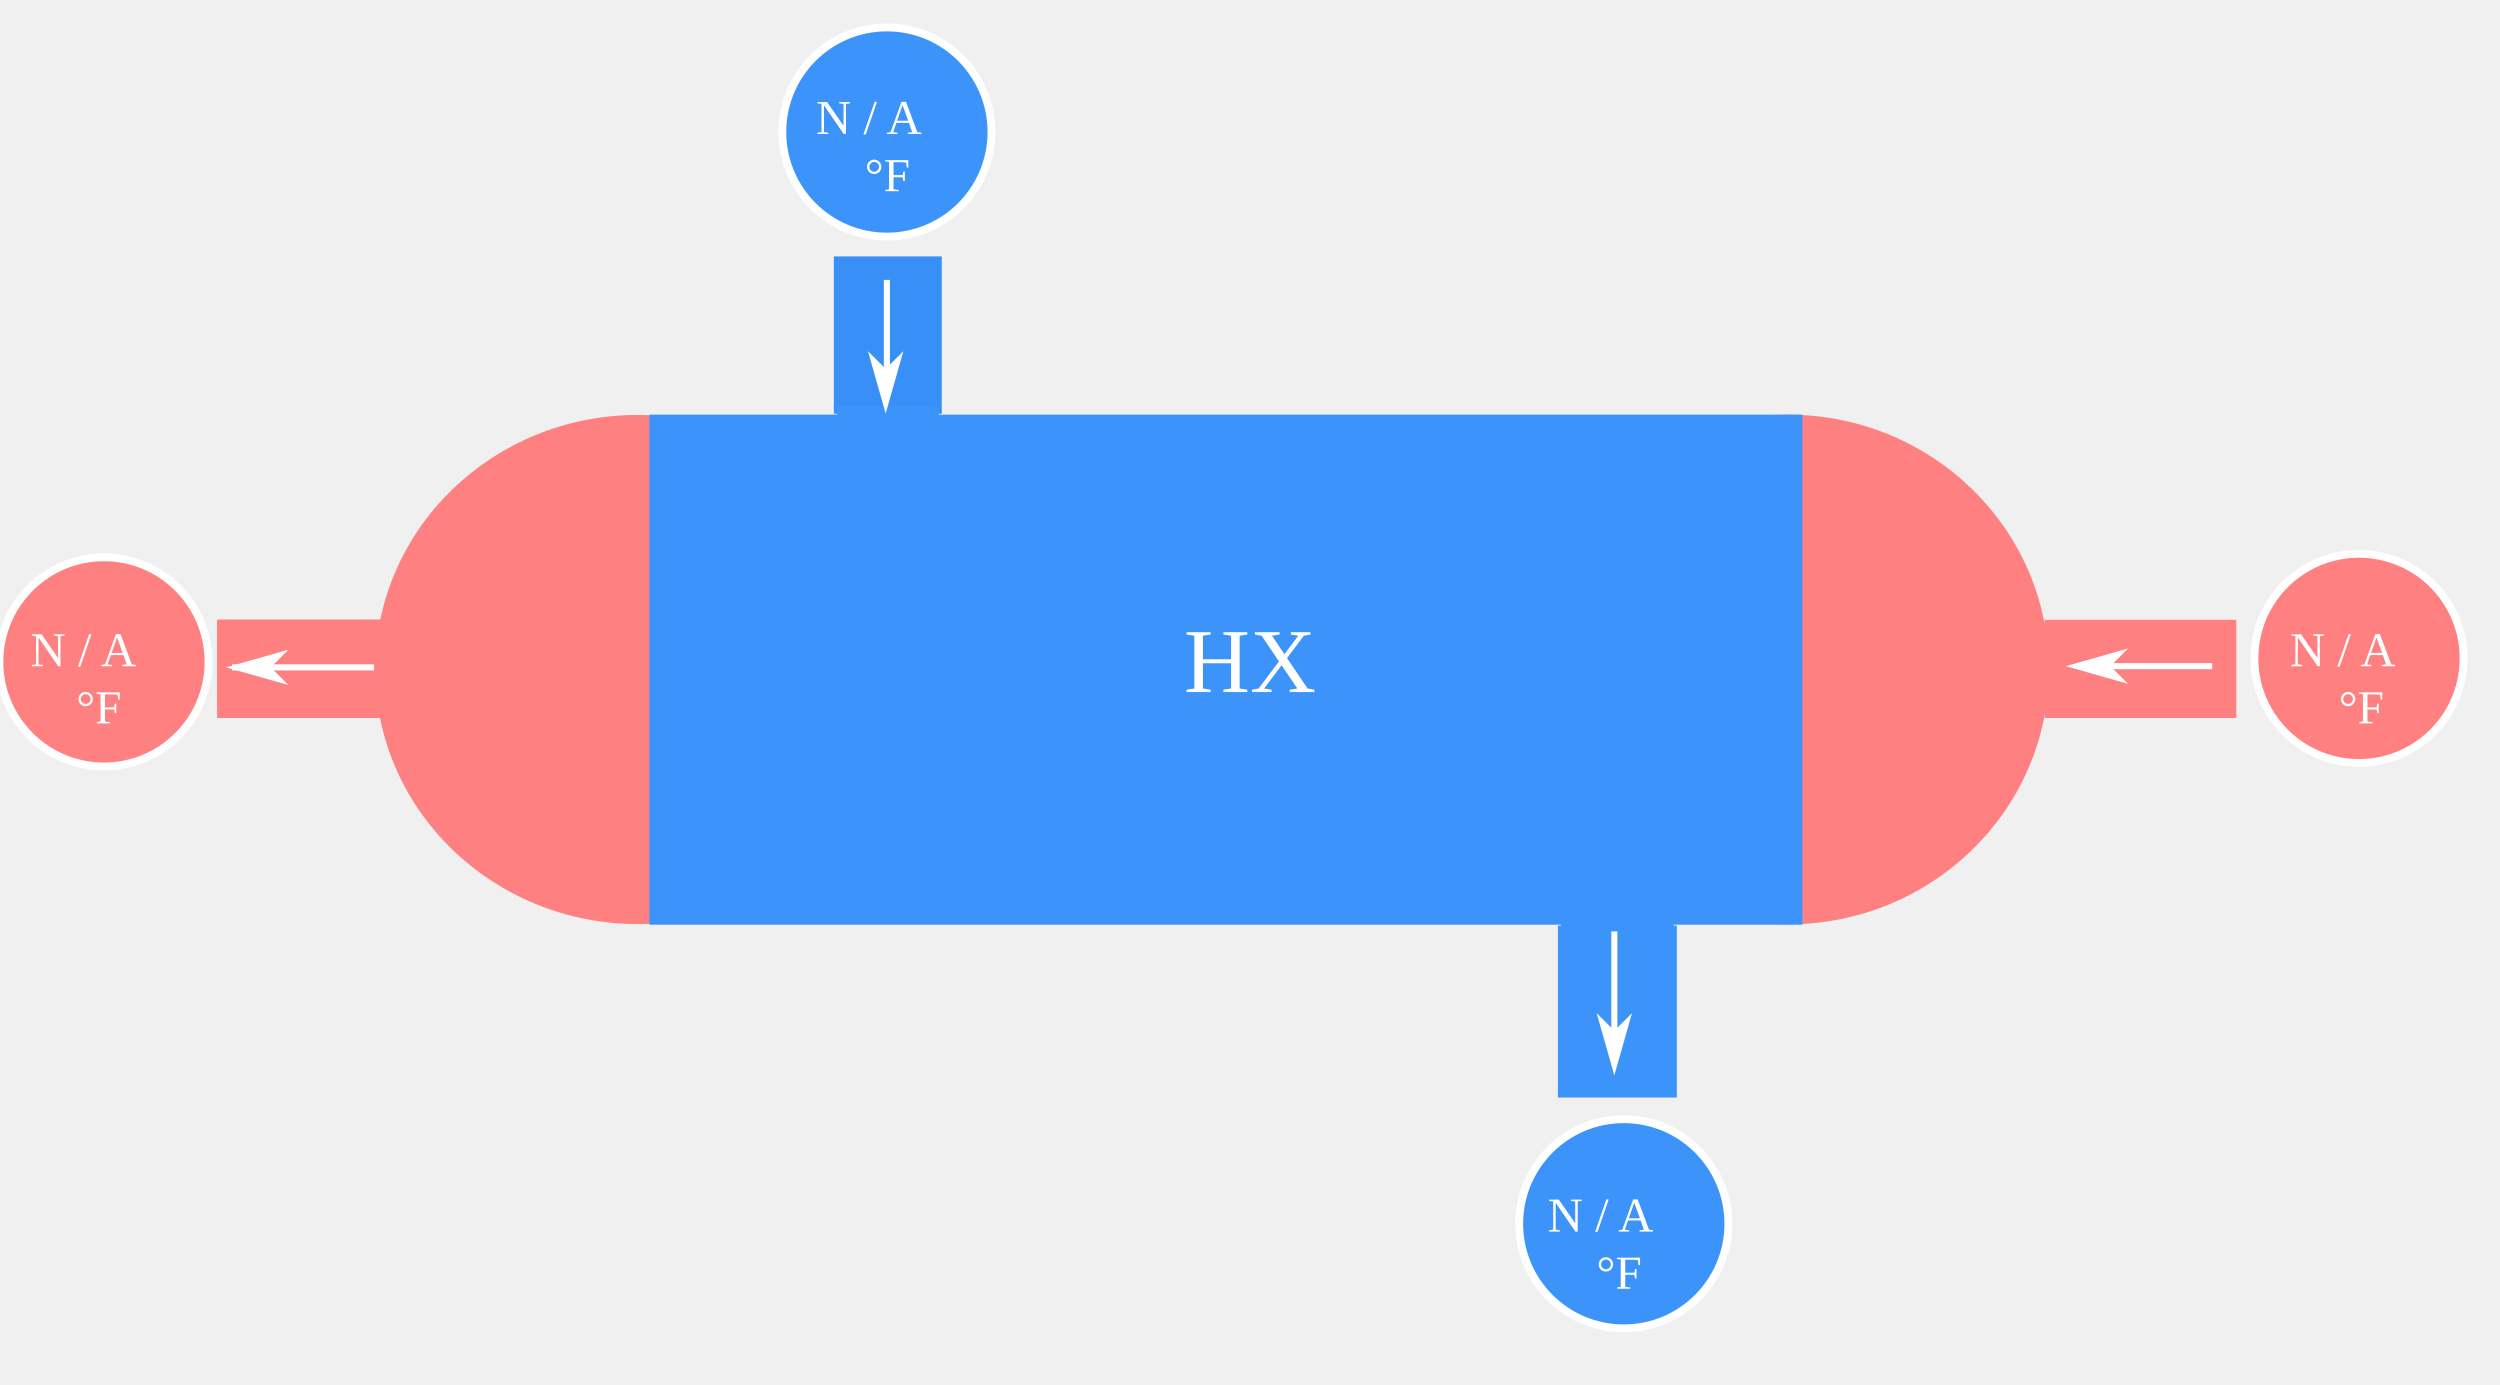
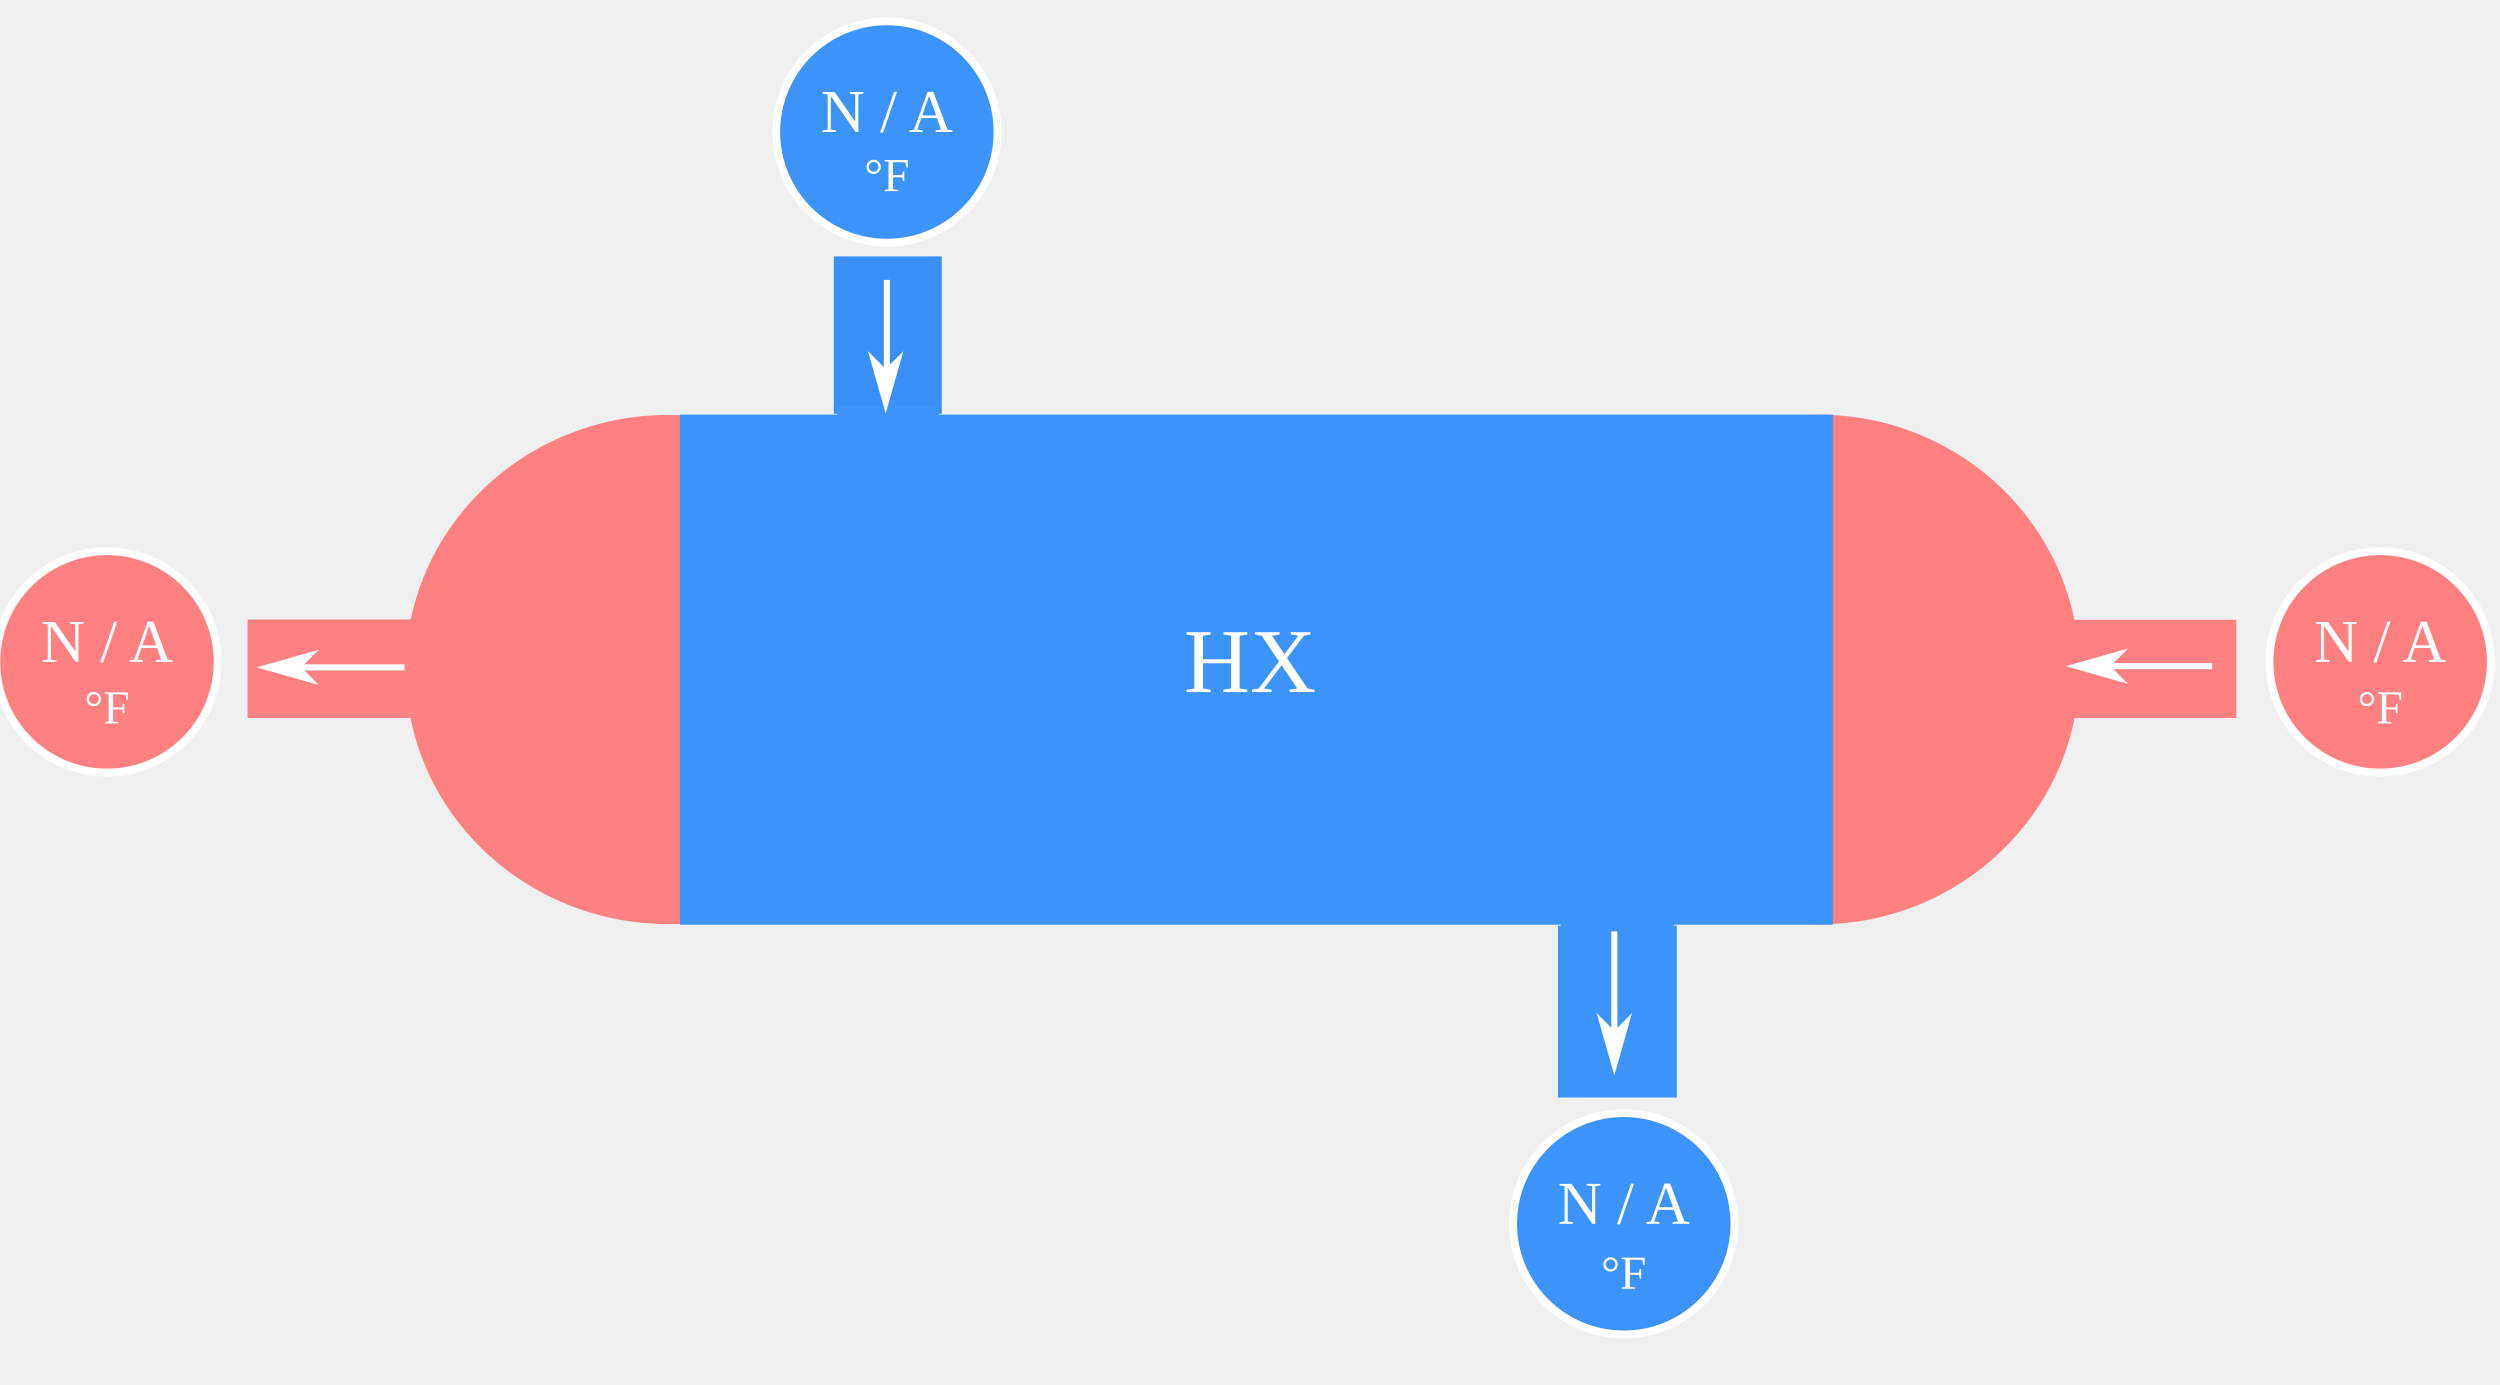
<svg xmlns="http://www.w3.org/2000/svg" version="1.1" id="svg2" x="0px" y="0px" viewBox="0 0 820 454" style="enable-background:new 0 0 820 1024;" xml:space="preserve">
  <style type="text/css">
	a:hover{text-decoration: none;}
	.pink{fill:#FF8080;stroke:#fff;stroke-width:0;}
	.title{fill:#3C94FA;stroke:#fff;stroke-width:0;}
	.title-text{font-size:30px;fill:white;}
	.st4{fill:none;}
	.st5{fill:#FF8080;}
	.st6{fill:#0073F9;fill-opacity:0.765;stroke:#fff;stroke-width:0;}
	.st7{fill:#3C94FA;stroke:#fff;stroke-width:0;}
	.st10{fill-rule:evenodd;clip-rule:evenodd;fill:#3C94FA;}
	.st11{fill-rule:evenodd;clip-rule:evenodd;fill:#FF8080;}
	.st12{font-size:11.659px;}
	.st13{fill-rule:evenodd;clip-rule:evenodd;fill:#FFFFFF;stroke:#FFFFFF;}
	.st14{opacity:0.847;fill:none;stroke:#0000FF;stroke-width:2.574;stroke-linecap:round;stroke-dasharray:2.574,7.722;enable-background:new    ;}
	.st15{fill:white;font-size:15.545px;}
	.st16{font-size:13.602px;}
	.arrow{fill:none;stroke:#FFFFFF;stroke-width:2;stroke-miterlimit:10;}
	.st18{fill:#FF8080;stroke:#fff;stroke-width:2.574;stroke-linecap:round;enable-background:new    ;}
	.st19{fill:#3F0700;}
- 	.st20{fill:white;font-size:16px;}
+ 	.st20{fill:white;font-size:20px;}
	.st21{fill:#3C94FA;stroke:#fff;stroke-width:2.574;stroke-linecap:round;enable-background:new    ;}
	.st22{fill:none;stroke:#FFFFFF;stroke-width:1.691;stroke-linecap:round;stroke-linejoin:round;stroke-dasharray:1.691,5.072;}
	.st23{opacity:0.44;fill:#FFFFFF;stroke:#FFFFFF;stroke-width:1.691;stroke-linecap:round;stroke-linejoin:round;}
	.st24{fill:#FFFFFF;}
	.st26{fill:none;stroke:#FFFFFF;stroke-width:1.691;stroke-linecap:round;stroke-linejoin:round;display:none;}
	.st27{font-size:13.888px;}
	.hide{display:none;}
</style>
  <defs>
	</defs>
-   <path id="path6736" class="pink" d="  M586.3,136c-47.3,0-85.7,37.4-85.7,83.6c0,46.2,38.4,83.6,85.7,83.6c0,0,0,0,0,0c47.3,0,85.7-37.4,85.7-83.6c0,0,0,0,0,0  C672,173.5,633.7,136,586.3,136z" />
-   <ellipse id="path4552" class="pink" cx="209.3" cy="219.6" rx="86.2" ry="83.5" />
+   <path id="path6736" transform="matrix(1 0 0 1 10 0)" class="pink" d="  M586.3,136c-47.3,0-85.7,37.4-85.7,83.6c0,46.2,38.4,83.6,85.7,83.6c0,0,0,0,0,0c47.3,0,85.7-37.4,85.7-83.6c0,0,0,0,0,0  C672,173.5,633.7,136,586.3,136z" />
+   <ellipse id="path4552" class="pink" cx="219.3" cy="219.6" rx="86.2" ry="83.5" />
  <path id="path6276" class="st4" d="  M300.3,301.7l-69.7-0.1v-81.9v-81.9l111.8-0.2c61.5-0.1,141.3-0.2,177.5-0.2l65.8,0v82.3v82.3l-107.8-0.1  C418.5,301.8,338.6,301.7,300.3,301.7L300.3,301.7z" />
-   <rect id="rect-pink-left" x="71.2" y="203.2" class="st5" width="54.5" height="32.3">
+   <rect id="rect-pink-left" x="81.2" y="203.2" class="st5" width="54.5" height="32.3">
</rect>
  <rect id="rect7266-48" x="273.5" y="84.1" class="st6" width="35.4" height="51.6">
</rect>
  <rect id="rect7266-48-9" x="511" y="303.6" class="st7" width="39" height="56.4">
</rect>
  <rect id="rect7266-8" x="670.6" y="203.3" class="st5" width="62.9" height="32.2">
</rect>
  <rect id="rect8490" x="274.6" y="133.1" class="st10" width="33.3" height="4.5" />
  <rect id="rect8490-0" x="136.5" y="204.5" class="st11" width="13.5" height="29.7" />
  <rect id="rect8490-5" x="512" y="299.9" class="st10" width="37" height="10.4" />
  <rect id="rect8490-5-0" x="668.9" y="204.6" class="st11" width="3.4" height="29.5" />
  <text transform="matrix(1 0 0 1 264.8091 103.4043)" class="st12"> </text>
  <path class="st4" d="" />
  <path id="path4487" class="st13" d="M290.5,121.7l-4.8-4.8l4.8,16.9l4.8-16.9L290.5,121.7z" />
  <path id="path4286" class="st13" d="  M290.5,131.4" />
  <path class="st4" d="" />
-   <path id="path4487-7" transform="matrix(1 0 0 1 -20 0)" class="st13" d="M108.1,218.9l4.8-4.8L96,218.9l16.9,4.8L108.1,218.9z" />
+   <path id="path4487-7" transform="matrix(1 0 0 1 -10 0)" class="st13" d="M108.1,218.9l4.8-4.8L96,218.9l16.9,4.8L108.1,218.9z" />
  <path id="path4286-6" class="st13" d="  M98.4,218.9" />
  <path class="st4" d="" />
  <path id="path4487-4" class="st13" d="M529.5,338.8l-4.8-4.8l4.8,16.9l4.8-16.9L529.5,338.8z" />
  <path id="path4286-2" class="st13" d="  M529.5,348.4" />
  <path class="st4" d="" />
  <path id="path4487-7-5" class="st13" d="M691.5,218.5l4.8-4.8l-16.9,4.8l16.9,4.8L691.5,218.5z" />
  <path id="path4286-6-2" class="st13" d="  M681.9,218.5" />
-   <line class="arrow" x1="76.1" y1="218.9" x2="122.7" y2="218.9" />
+   <line class="arrow" x1="96.1" y1="218.9" x2="132.7" y2="218.9" />
  <line class="arrow" x1="689" y1="218.5" x2="725.6" y2="218.5" />
  <line class="arrow" x1="290.9" y1="128.4" x2="290.9" y2="91.8" />
  <line class="arrow" x1="529.5" y1="342.1" x2="529.5" y2="305.5" />
-   <rect id="center-rect" x="213" y="136" class="title" width="378.2" height="167.3" />
+   <rect id="center-rect" x="223" y="136" class="title" width="378.2" height="167.3" />
  <text x="50%" y="50%" text-anchor="middle" id="asset_name" class="title-text">HX</text>
-   <circle id="path4295-9-1-4" class="st21" cx="532.6" cy="401.4" r="34.3" />
-   <a href="#" id="ShellOutlet">
-     <text transform="matrix(1 0 0 1 507.6403 403.9592)" class="st20">N / A</text>
-     <text transform="matrix(1 0 0 1 523.6398 422.7033)" class="st15">°F</text>
+   <circle id="path4295-9-1-4" class="st21" cx="532.6" cy="401.4" r="36.3" />
+   <a id="ShellOutlet">
+     <text x="532.6" y="401.4" class="st20" text-anchor="middle">N / A</text>
+     <text x="532.6" y="422.7" class="st15" text-anchor="middle">°F</text>
  </a>
-   <circle id="path4295-9-1" class="st18" cx="34.1" cy="217.1" r="34.3" />
+   <circle id="path4295-9-1" class="st18" cx="35.1" cy="217.1" r="36.3" />
  <a id="TubeOutlet">
-     <text id="TubeOutlet_n" transform="matrix(1 0 0 1 10 218.5259)" class="st19 st20">N / A</text>
-     <text transform="matrix(1 0 0 1 25 237.27)" class="st15">°F</text>
+     <text x="35.1" y="217.1" text-anchor="middle" class="st20">N / A</text>
+     <text x="35.1" y="237.27" text-anchor="middle" class="st15">°F</text>
  </a>
-   <ellipse id="path4295-9-1-4-7" transform="matrix(0.1602 -0.9871 0.9871 0.1602 436.5919 945.0707)" class="st18" cx="773.7" cy="216" rx="34.3" ry="34.3" />
+   <circle id="path4295-9-1-4-7" class="st18" cx="780.7" cy="217.1" r="36.3" />
  <a id="TubeInlet">
-     <text transform="matrix(1 0 0 1 751.0845 218.526)" class="st19 st20">N / A</text>
-     <text transform="matrix(1 0 0 1 767.0841 237.2702)" class="st15">°F</text>
+     <text x="780.7" y="217.1" text-anchor="middle" class="st20">N / A</text>
+     <text x="780.7" y="237.27" text-anchor="middle" class="st15">°F</text>
  </a>
-   <circle id="path4295" class="st21" cx="290.9" cy="43.3" r="34.3" />
+   <circle id="path4295" class="st21" cx="290.9" cy="43.3" r="36.3" />
  <a id="ShellInlet">
-     <text transform="matrix(1 0 0 1 267.6403 43.9592)" class="st20">N / A</text>
-     <text transform="matrix(1 0 0 1 283.6398 62.7033)" class="st15">°F</text>
+     <text x="290.9" y="43.3" text-anchor="middle" class="st20">N / A</text>
+     <text x="290.9" y="62.70" text-anchor="middle" class="st15">°F</text>
  </a>
  <rect id="Rect_TubeInlet_flow" x="597.5" y="210.4" class="st26" width="67.5" height="24.7" />
  <a id="TubeInlet_flow">
    <text transform="matrix(1 0 0 1 605 226)" class="st24 st16" />
  </a>
  <rect id="Rect_ShellOutlet_flow" x="492.4" y="269.5" class="st26" width="81.8" height="26.7" />
  <a id="ShellOutlet_flow">
    <text transform="matrix(1 0 0 1 503 287)" class="st24 st16" />
  </a>
  <rect id="Rect_ShellInlet_flow" x="248.7" y="142.8" class="st26" width="87.4" height="26.7" />
  <a id="ShellInlet_flow">
    <text transform="matrix(1 0 0 1 258 161)" class="st24 st27" />
  </a>
-   <rect id="Rect_TubeOutlet_flow" x="129.4" y="207.4" class="st26" width="79.8" height="24.7" />
+   <rect id="Rect_TubeOutlet_flow" x="139.4" y="207.4" class="st26" width="79.8" height="24.7" />
  <a id="TubeOutlet_flow">
-     <text transform="matrix(1 0 0 1 135 225)" class="st24 st16" />
+     <text transform="matrix(1 0 0 1 148 225)" class="st24 st16" />
  </a>
</svg>
